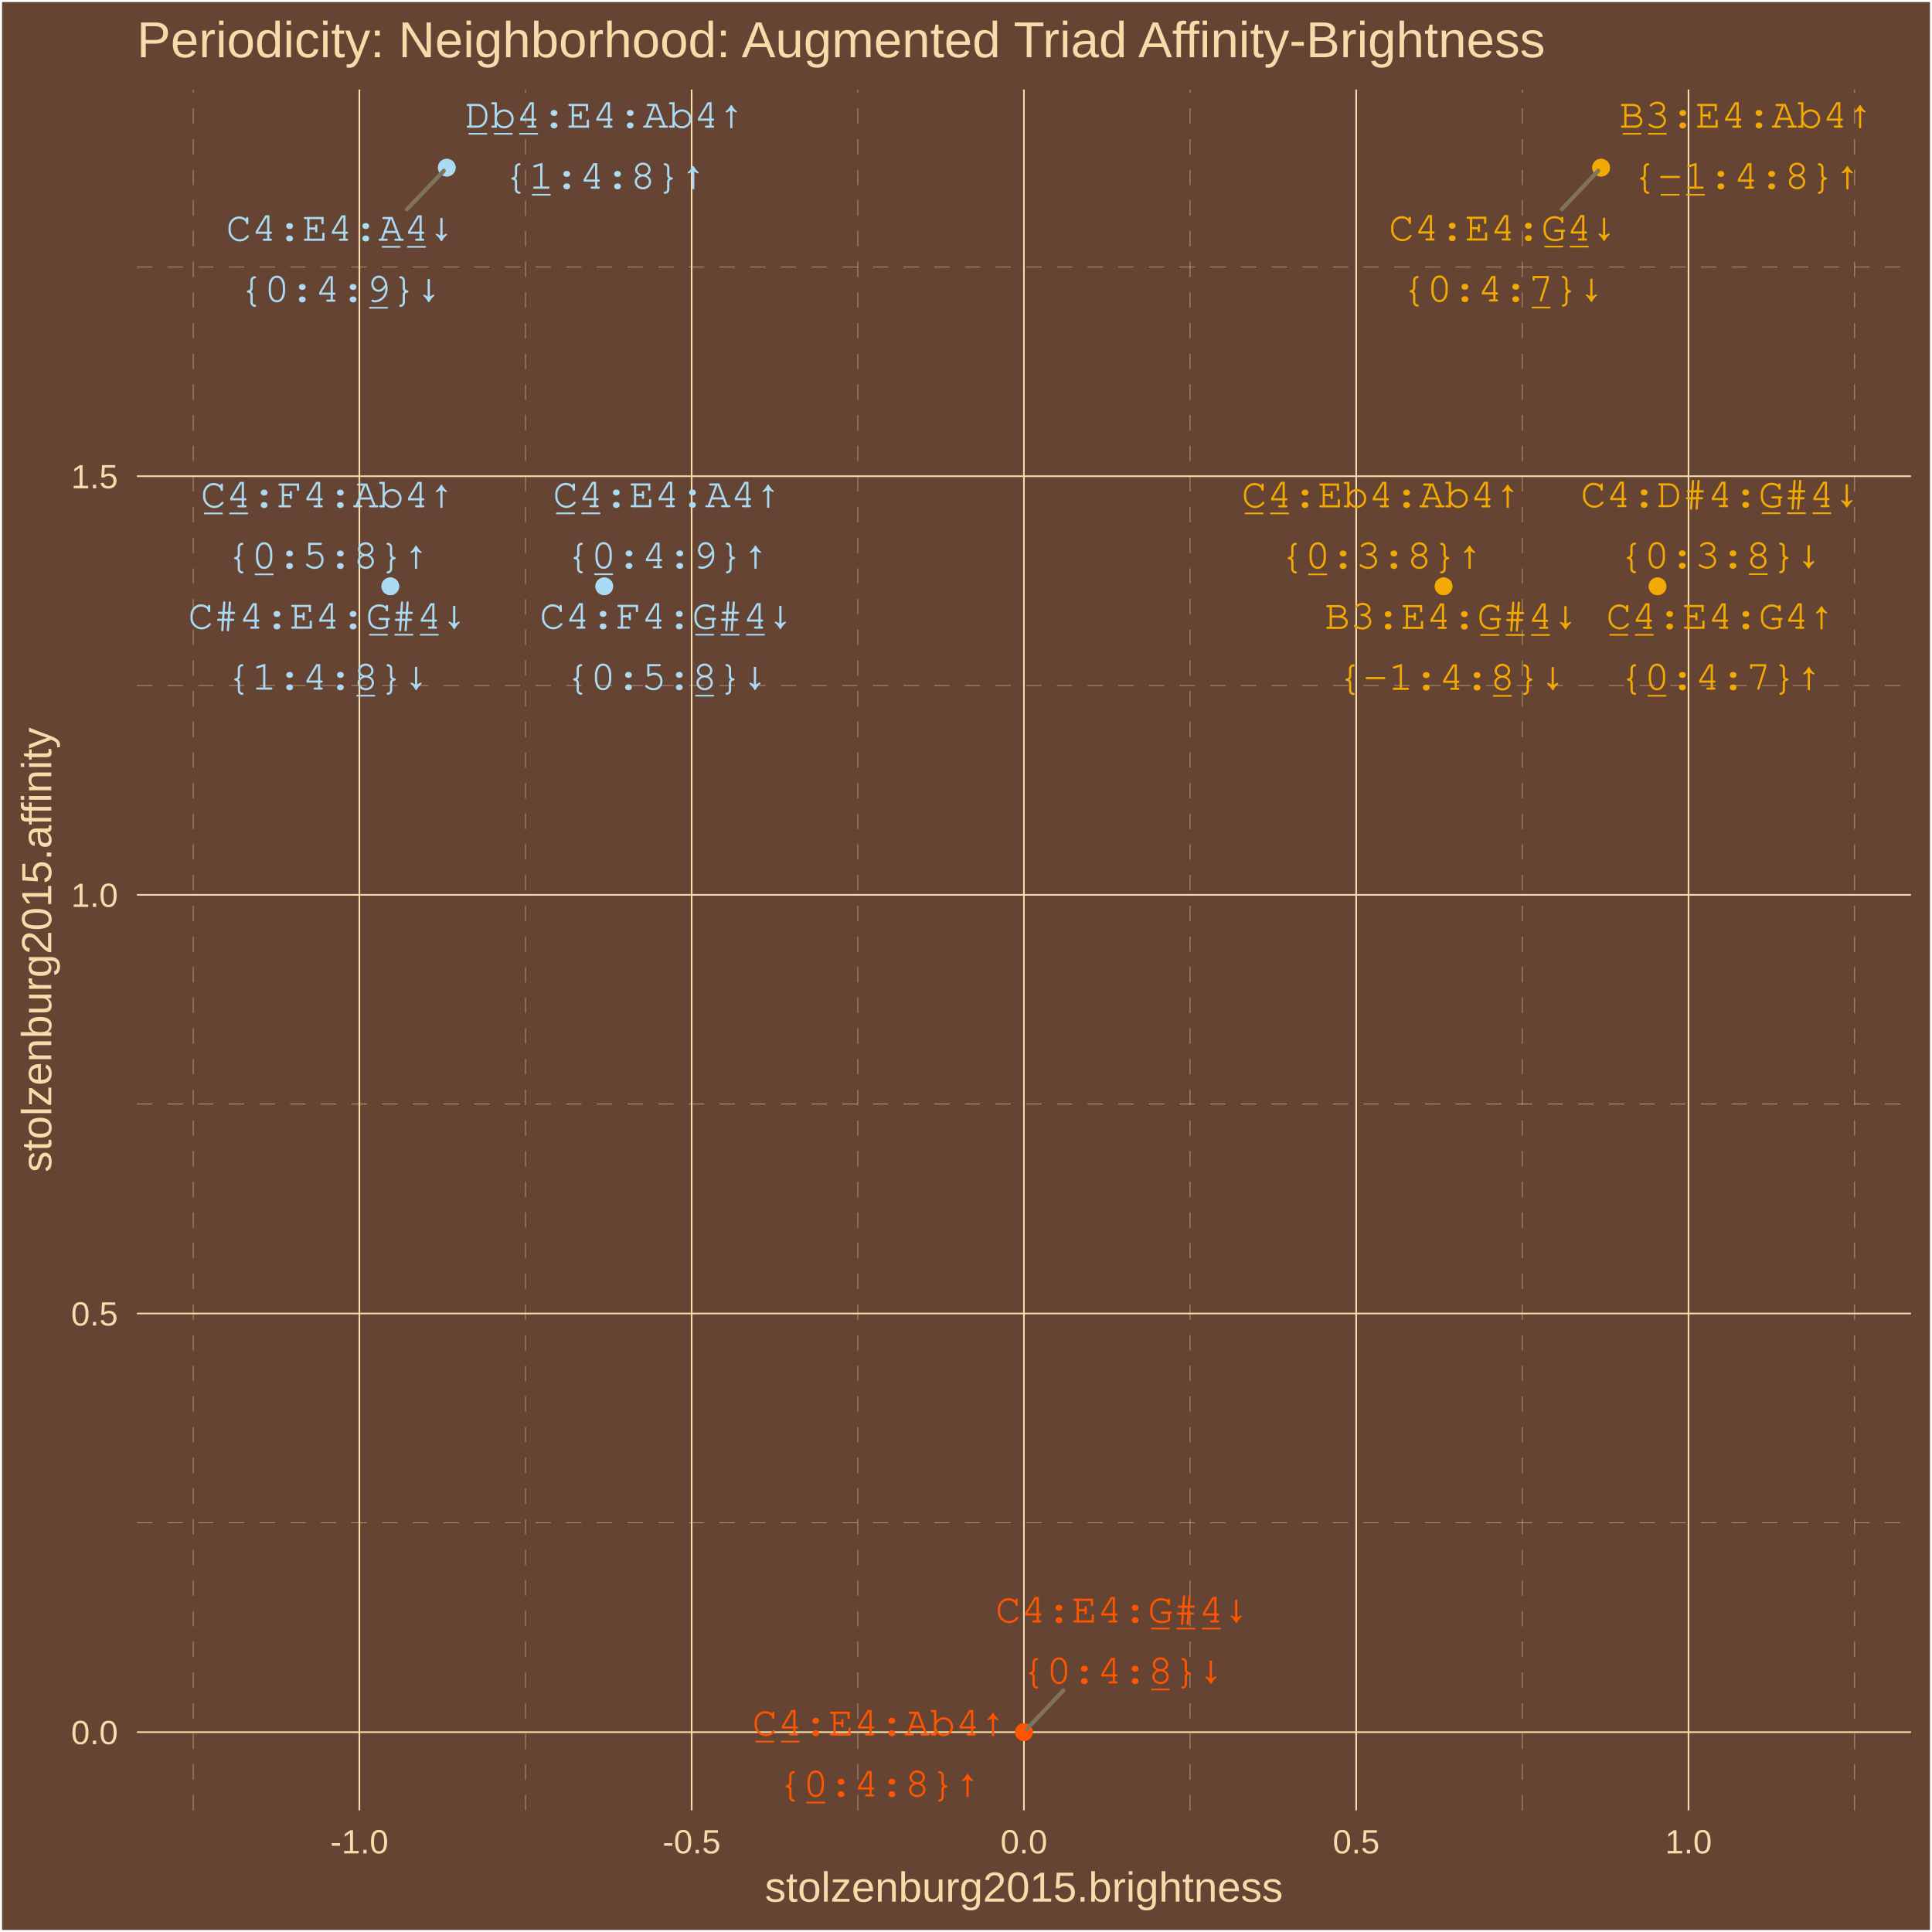
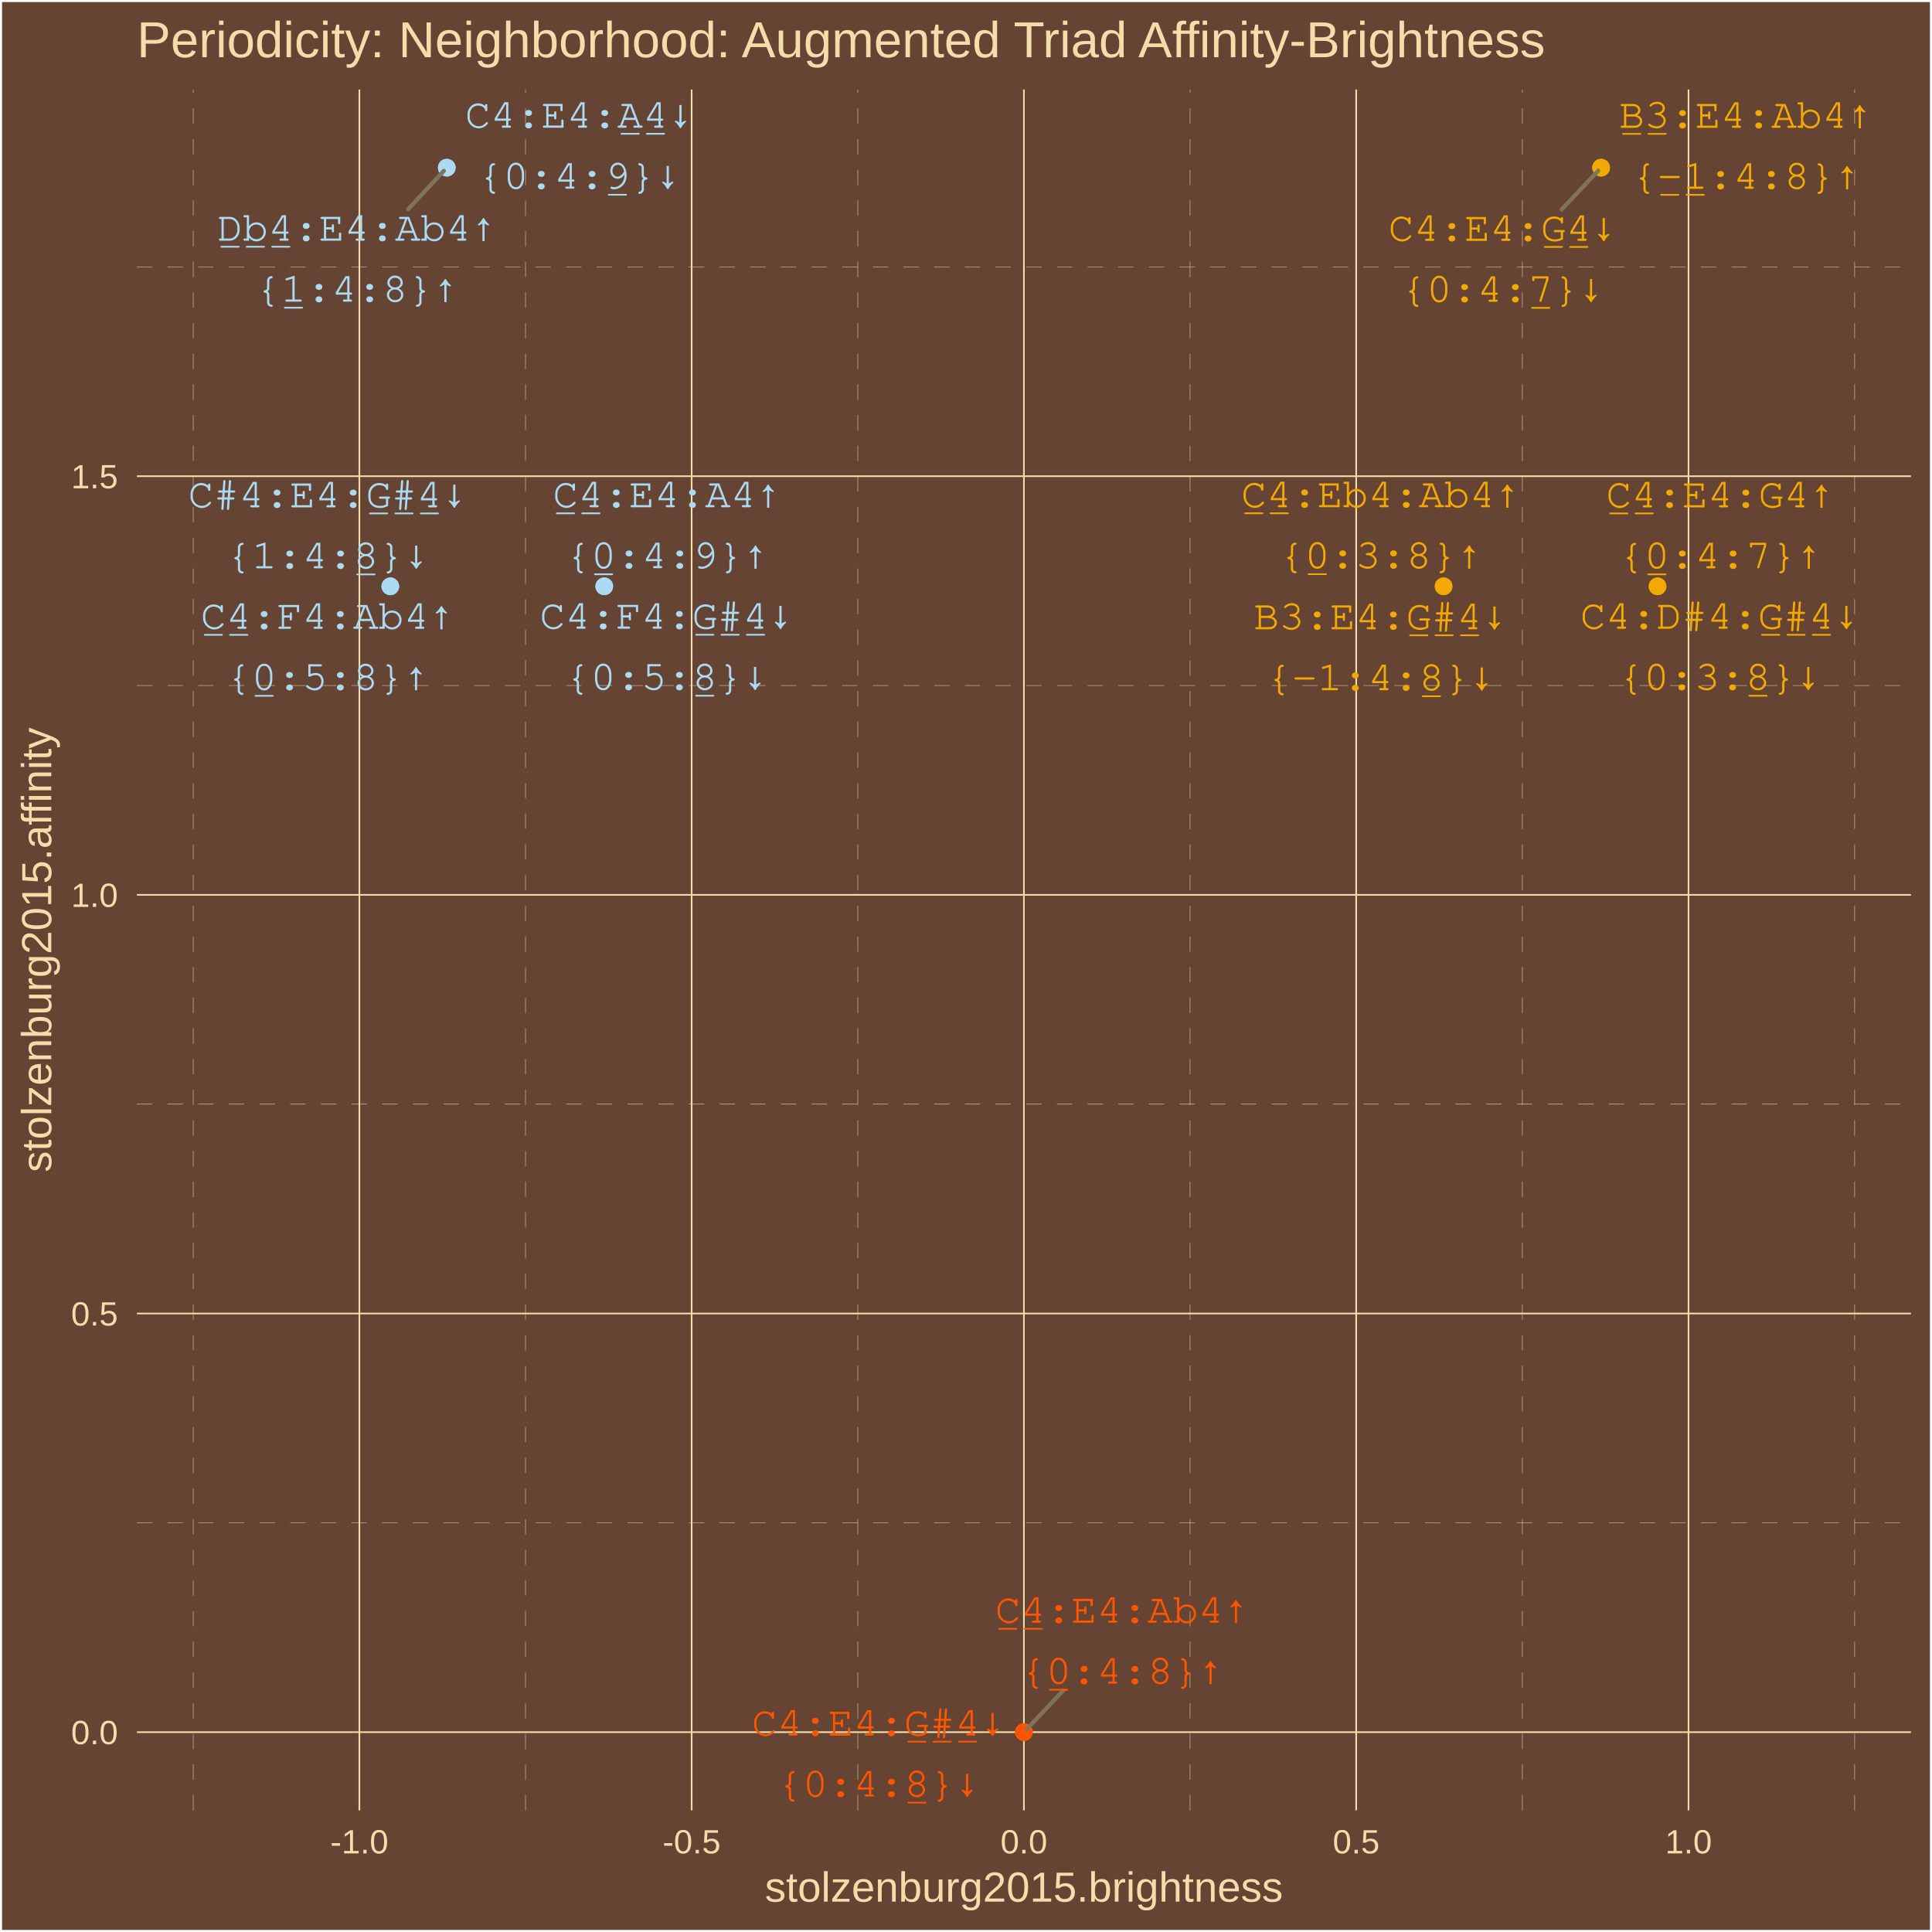
<svg xmlns="http://www.w3.org/2000/svg" class="svglite" width="504.00pt" height="504.00pt" viewBox="0 0 504.00 504.00">
  <defs>
    <style type="text/css">
    .svglite line, .svglite polyline, .svglite polygon, .svglite path, .svglite rect, .svglite circle {
      fill: none;
      stroke: #000000;
      stroke-linecap: round;
      stroke-linejoin: round;
      stroke-miterlimit: 10.00;
    }
    .svglite text {
      white-space: pre;
    }
  </style>
  </defs>
  <rect width="100%" height="100%" style="stroke: none; fill: #664433;" />
  <defs>
    <clipPath id="cpMC4wMHw1MDQuMDB8MC4wMHw1MDQuMDA=">
      <rect x="0.00" y="0.00" width="504.00" height="504.00" />
    </clipPath>
  </defs>
  <g clip-path="url(#cpMC4wMHw1MDQuMDB8MC4wMHw1MDQuMDA=)">
    <rect x="0.00" y="-0" width="504.00" height="504.00" style="stroke-width: 1.07; stroke: #FFFFFF; fill: #664433;" />
  </g>
  <defs>
    <clipPath id="cpMzUuNzF8NDk4LjUyfDIzLjM0fDQ3Mi4yNw==">
      <rect x="35.71" y="23.34" width="462.81" height="448.93" />
    </clipPath>
  </defs>
  <g clip-path="url(#cpMzUuNzF8NDk4LjUyfDIzLjM0fDQ3Mi4yNw==)">
    <rect x="35.71" y="23.34" width="462.81" height="448.93" style="stroke-width: 1.07; stroke: none; fill: #664433;" />
    <polyline points="35.71,397.25 498.52,397.25 " style="stroke-width: 0.11; stroke: #F3DDAB; stroke-dasharray: 4.00,4.00; stroke-linecap: butt;" />
    <polyline points="35.71,288.04 498.52,288.04 " style="stroke-width: 0.11; stroke: #F3DDAB; stroke-dasharray: 4.00,4.00; stroke-linecap: butt;" />
    <polyline points="35.71,178.83 498.52,178.83 " style="stroke-width: 0.11; stroke: #F3DDAB; stroke-dasharray: 4.00,4.00; stroke-linecap: butt;" />
    <polyline points="35.71,69.62 498.52,69.62 " style="stroke-width: 0.11; stroke: #F3DDAB; stroke-dasharray: 4.00,4.00; stroke-linecap: butt;" />
    <polyline points="50.41,472.27 50.41,23.34 " style="stroke-width: 0.11; stroke: #F3DDAB; stroke-dasharray: 4.00,4.00; stroke-linecap: butt;" />
    <polyline points="137.09,472.27 137.09,23.34 " style="stroke-width: 0.11; stroke: #F3DDAB; stroke-dasharray: 4.00,4.00; stroke-linecap: butt;" />
    <polyline points="223.77,472.27 223.77,23.34 " style="stroke-width: 0.11; stroke: #F3DDAB; stroke-dasharray: 4.00,4.00; stroke-linecap: butt;" />
    <polyline points="310.45,472.27 310.45,23.34 " style="stroke-width: 0.11; stroke: #F3DDAB; stroke-dasharray: 4.00,4.00; stroke-linecap: butt;" />
    <polyline points="397.14,472.27 397.14,23.34 " style="stroke-width: 0.11; stroke: #F3DDAB; stroke-dasharray: 4.00,4.00; stroke-linecap: butt;" />
    <polyline points="483.82,472.27 483.82,23.34 " style="stroke-width: 0.11; stroke: #F3DDAB; stroke-dasharray: 4.00,4.00; stroke-linecap: butt;" />
    <polyline points="35.71,451.86 498.52,451.86 " style="stroke-width: 0.43; stroke: #F3DDAB; stroke-linecap: butt;" />
    <polyline points="35.71,342.65 498.52,342.65 " style="stroke-width: 0.43; stroke: #F3DDAB; stroke-linecap: butt;" />
    <polyline points="35.71,233.44 498.52,233.44 " style="stroke-width: 0.43; stroke: #F3DDAB; stroke-linecap: butt;" />
    <polyline points="35.71,124.23 498.52,124.23 " style="stroke-width: 0.43; stroke: #F3DDAB; stroke-linecap: butt;" />
    <polyline points="93.75,472.27 93.75,23.34 " style="stroke-width: 0.43; stroke: #F3DDAB; stroke-linecap: butt;" />
    <polyline points="180.43,472.27 180.43,23.34 " style="stroke-width: 0.43; stroke: #F3DDAB; stroke-linecap: butt;" />
    <polyline points="267.11,472.27 267.11,23.34 " style="stroke-width: 0.43; stroke: #F3DDAB; stroke-linecap: butt;" />
    <polyline points="353.79,472.27 353.79,23.34 " style="stroke-width: 0.43; stroke: #F3DDAB; stroke-linecap: butt;" />
    <polyline points="440.48,472.27 440.48,23.34 " style="stroke-width: 0.43; stroke: #F3DDAB; stroke-linecap: butt;" />
    <circle cx="267.11" cy="451.86" r="1.95" style="stroke-width: 0.71; stroke: #FF5500; fill: #FF5500;" />
    <circle cx="417.68" cy="43.74" r="1.95" style="stroke-width: 0.71; stroke: #F3A904; fill: #F3A904;" />
    <circle cx="116.55" cy="43.74" r="1.95" style="stroke-width: 0.71; stroke: #ABDAF3; fill: #ABDAF3;" />
    <circle cx="376.59" cy="152.95" r="1.95" style="stroke-width: 0.71; stroke: #F3A904; fill: #F3A904;" />
    <circle cx="101.82" cy="152.95" r="1.95" style="stroke-width: 0.71; stroke: #ABDAF3; fill: #ABDAF3;" />
    <circle cx="432.40" cy="152.95" r="1.95" style="stroke-width: 0.71; stroke: #F3A904; fill: #F3A904;" />
    <circle cx="157.63" cy="152.95" r="1.95" style="stroke-width: 0.71; stroke: #ABDAF3; fill: #ABDAF3;" />
    <circle cx="267.11" cy="451.86" r="1.95" style="stroke-width: 0.71; stroke: #FF5500; fill: #FF5500;" />
    <circle cx="376.59" cy="152.95" r="1.95" style="stroke-width: 0.71; stroke: #F3A904; fill: #F3A904;" />
    <circle cx="101.82" cy="152.95" r="1.95" style="stroke-width: 0.71; stroke: #ABDAF3; fill: #ABDAF3;" />
    <circle cx="432.40" cy="152.95" r="1.95" style="stroke-width: 0.71; stroke: #F3A904; fill: #F3A904;" />
    <circle cx="157.63" cy="152.95" r="1.95" style="stroke-width: 0.71; stroke: #ABDAF3; fill: #ABDAF3;" />
    <circle cx="417.68" cy="43.74" r="1.95" style="stroke-width: 0.71; stroke: #F3A904; fill: #F3A904;" />
    <circle cx="116.55" cy="43.74" r="1.95" style="stroke-width: 0.71; stroke: #ABDAF3; fill: #ABDAF3;" />
-     <line x1="277.41" y1="440.96" x2="267.88" y2="451.05" style="stroke-width: 1.07; stroke: #7F745A;" />
-     <line x1="407.45" y1="54.57" x2="416.91" y2="44.55" style="stroke-width: 1.07; stroke: #7F745A;" />
-     <line x1="106.15" y1="54.63" x2="115.78" y2="44.55" style="stroke-width: 1.07; stroke: #7F745A;" />
-     <text x="229.34" y="452.75" text-anchor="middle" style="font-size: 11.04px; font-weight: 0;fill: #FF5500; font-family: &quot;Courier&quot;;" textLength="66.17px" lengthAdjust="spacingAndGlyphs">C̲4̲:E4:Ab4↑</text>
-     <text x="229.34" y="468.65" text-anchor="middle" style="font-size: 11.04px; font-weight: 0;fill: #FF5500; font-family: &quot;Courier&quot;;" textLength="52.93px" lengthAdjust="spacingAndGlyphs">{0̲:4:8}↑</text>
-     <text x="455.54" y="33.32" text-anchor="middle" style="font-size: 11.04px; font-weight: 0;fill: #F3A904; font-family: &quot;Courier&quot;;" textLength="66.17px" lengthAdjust="spacingAndGlyphs">B̲3̲:E4:Ab4↑</text>
-     <text x="455.54" y="49.22" text-anchor="middle" style="font-size: 11.04px; font-weight: 0;fill: #F3A904; font-family: &quot;Courier&quot;;" textLength="59.55px" lengthAdjust="spacingAndGlyphs">{-̲1̲:4:8}↑</text>
-     <text x="157.77" y="33.32" text-anchor="middle" style="font-size: 11.04px; font-weight: 0;fill: #ABDAF3; font-family: &quot;Courier&quot;;" textLength="72.78px" lengthAdjust="spacingAndGlyphs">D̲b̲4̲:E4:Ab4↑</text>
-     <text x="157.77" y="49.22" text-anchor="middle" style="font-size: 11.04px; font-weight: 0;fill: #ABDAF3; font-family: &quot;Courier&quot;;" textLength="52.93px" lengthAdjust="spacingAndGlyphs">{1̲:4:8}↑</text>
-     <text x="360.30" y="132.35" text-anchor="middle" style="font-size: 11.04px; font-weight: 0;fill: #F3A904; font-family: &quot;Courier&quot;;" textLength="72.78px" lengthAdjust="spacingAndGlyphs">C̲4̲:Eb4:Ab4↑</text>
-     <text x="360.30" y="148.25" text-anchor="middle" style="font-size: 11.04px; font-weight: 0;fill: #F3A904; font-family: &quot;Courier&quot;;" textLength="52.93px" lengthAdjust="spacingAndGlyphs">{0̲:3:8}↑</text>
-     <text x="85.46" y="132.36" text-anchor="middle" style="font-size: 11.04px; font-weight: 0;fill: #ABDAF3; font-family: &quot;Courier&quot;;" textLength="66.17px" lengthAdjust="spacingAndGlyphs">C̲4̲:F4:Ab4↑</text>
-     <text x="85.46" y="148.25" text-anchor="middle" style="font-size: 11.04px; font-weight: 0;fill: #ABDAF3; font-family: &quot;Courier&quot;;" textLength="52.93px" lengthAdjust="spacingAndGlyphs">{0̲:5:8}↑</text>
-     <text x="448.80" y="164.03" text-anchor="middle" style="font-size: 11.04px; font-weight: 0;fill: #F3A904; font-family: &quot;Courier&quot;;" textLength="59.55px" lengthAdjust="spacingAndGlyphs">C̲4̲:E4:G4↑</text>
-     <text x="448.80" y="179.92" text-anchor="middle" style="font-size: 11.04px; font-weight: 0;fill: #F3A904; font-family: &quot;Courier&quot;;" textLength="52.93px" lengthAdjust="spacingAndGlyphs">{0̲:4:7}↑</text>
+     <line x1="277.36" y1="441.02" x2="267.88" y2="451.05" style="stroke-width: 1.07; stroke: #7F745A;" />
+     <line x1="106.45" y1="54.60" x2="115.79" y2="44.56" style="stroke-width: 1.07; stroke: #7F745A;" />
+     <line x1="407.38" y1="54.65" x2="416.91" y2="44.55" style="stroke-width: 1.07; stroke: #7F745A;" />
+     <text x="292.73" y="423.32" text-anchor="middle" style="font-size: 11.04px; font-weight: 0;fill: #FF5500; font-family: &quot;Courier&quot;;" textLength="66.17px" lengthAdjust="spacingAndGlyphs">C̲4̲:E4:Ab4↑</text>
+     <text x="292.73" y="439.22" text-anchor="middle" style="font-size: 11.04px; font-weight: 0;fill: #FF5500; font-family: &quot;Courier&quot;;" textLength="52.93px" lengthAdjust="spacingAndGlyphs">{0̲:4:8}↑</text>
+     <text x="455.47" y="33.34" text-anchor="middle" style="font-size: 11.04px; font-weight: 0;fill: #F3A904; font-family: &quot;Courier&quot;;" textLength="66.17px" lengthAdjust="spacingAndGlyphs">B̲3̲:E4:Ab4↑</text>
+     <text x="455.47" y="49.24" text-anchor="middle" style="font-size: 11.04px; font-weight: 0;fill: #F3A904; font-family: &quot;Courier&quot;;" textLength="59.55px" lengthAdjust="spacingAndGlyphs">{-̲1̲:4:8}↑</text>
+     <text x="93.12" y="62.79" text-anchor="middle" style="font-size: 11.04px; font-weight: 0;fill: #ABDAF3; font-family: &quot;Courier&quot;;" textLength="72.78px" lengthAdjust="spacingAndGlyphs">D̲b̲4̲:E4:Ab4↑</text>
+     <text x="93.12" y="78.69" text-anchor="middle" style="font-size: 11.04px; font-weight: 0;fill: #ABDAF3; font-family: &quot;Courier&quot;;" textLength="52.93px" lengthAdjust="spacingAndGlyphs">{1̲:4:8}↑</text>
+     <text x="360.20" y="132.32" text-anchor="middle" style="font-size: 11.04px; font-weight: 0;fill: #F3A904; font-family: &quot;Courier&quot;;" textLength="72.78px" lengthAdjust="spacingAndGlyphs">C̲4̲:Eb4:Ab4↑</text>
+     <text x="360.20" y="148.21" text-anchor="middle" style="font-size: 11.04px; font-weight: 0;fill: #F3A904; font-family: &quot;Courier&quot;;" textLength="52.93px" lengthAdjust="spacingAndGlyphs">{0̲:3:8}↑</text>
+     <text x="85.46" y="164.04" text-anchor="middle" style="font-size: 11.04px; font-weight: 0;fill: #ABDAF3; font-family: &quot;Courier&quot;;" textLength="66.17px" lengthAdjust="spacingAndGlyphs">C̲4̲:F4:Ab4↑</text>
+     <text x="85.46" y="179.94" text-anchor="middle" style="font-size: 11.04px; font-weight: 0;fill: #ABDAF3; font-family: &quot;Courier&quot;;" textLength="52.93px" lengthAdjust="spacingAndGlyphs">{0̲:5:8}↑</text>
+     <text x="448.79" y="132.36" text-anchor="middle" style="font-size: 11.04px; font-weight: 0;fill: #F3A904; font-family: &quot;Courier&quot;;" textLength="59.55px" lengthAdjust="spacingAndGlyphs">C̲4̲:E4:G4↑</text>
+     <text x="448.79" y="148.25" text-anchor="middle" style="font-size: 11.04px; font-weight: 0;fill: #F3A904; font-family: &quot;Courier&quot;;" textLength="52.93px" lengthAdjust="spacingAndGlyphs">{0̲:4:7}↑</text>
    <text x="174.01" y="132.33" text-anchor="middle" style="font-size: 11.04px; font-weight: 0;fill: #ABDAF3; font-family: &quot;Courier&quot;;" textLength="59.55px" lengthAdjust="spacingAndGlyphs">C̲4̲:E4:A4↑</text>
-     <text x="174.01" y="148.22" text-anchor="middle" style="font-size: 11.04px; font-weight: 0;fill: #ABDAF3; font-family: &quot;Courier&quot;;" textLength="52.93px" lengthAdjust="spacingAndGlyphs">{0̲:4:9}↑</text>
-     <text x="292.80" y="423.26" text-anchor="middle" style="font-size: 11.04px; font-weight: 0;fill: #FF5500; font-family: &quot;Courier&quot;;" textLength="66.17px" lengthAdjust="spacingAndGlyphs">C4:E4:G̲#̲4̲↓</text>
-     <text x="292.80" y="439.16" text-anchor="middle" style="font-size: 11.04px; font-weight: 0;fill: #FF5500; font-family: &quot;Courier&quot;;" textLength="52.93px" lengthAdjust="spacingAndGlyphs">{0:4:8̲}↓</text>
-     <text x="378.68" y="164.06" text-anchor="middle" style="font-size: 11.04px; font-weight: 0;fill: #F3A904; font-family: &quot;Courier&quot;;" textLength="66.17px" lengthAdjust="spacingAndGlyphs">B3:E4:G̲#̲4̲↓</text>
-     <text x="378.68" y="179.96" text-anchor="middle" style="font-size: 11.04px; font-weight: 0;fill: #F3A904; font-family: &quot;Courier&quot;;" textLength="59.55px" lengthAdjust="spacingAndGlyphs">{-1:4:8̲}↓</text>
-     <text x="85.48" y="164.01" text-anchor="middle" style="font-size: 11.04px; font-weight: 0;fill: #ABDAF3; font-family: &quot;Courier&quot;;" textLength="72.78px" lengthAdjust="spacingAndGlyphs">C#4:E4:G̲#̲4̲↓</text>
-     <text x="85.48" y="179.91" text-anchor="middle" style="font-size: 11.04px; font-weight: 0;fill: #ABDAF3; font-family: &quot;Courier&quot;;" textLength="52.93px" lengthAdjust="spacingAndGlyphs">{1:4:8̲}↓</text>
-     <text x="448.76" y="132.30" text-anchor="middle" style="font-size: 11.04px; font-weight: 0;fill: #F3A904; font-family: &quot;Courier&quot;;" textLength="72.78px" lengthAdjust="spacingAndGlyphs">C4:D#4:G̲#̲4̲↓</text>
-     <text x="448.76" y="148.20" text-anchor="middle" style="font-size: 11.04px; font-weight: 0;fill: #F3A904; font-family: &quot;Courier&quot;;" textLength="52.93px" lengthAdjust="spacingAndGlyphs">{0:3:8̲}↓</text>
-     <text x="173.88" y="164.00" text-anchor="middle" style="font-size: 11.04px; font-weight: 0;fill: #ABDAF3; font-family: &quot;Courier&quot;;" textLength="66.17px" lengthAdjust="spacingAndGlyphs">C4:F4:G̲#̲4̲↓</text>
-     <text x="173.88" y="179.90" text-anchor="middle" style="font-size: 11.04px; font-weight: 0;fill: #ABDAF3; font-family: &quot;Courier&quot;;" textLength="52.93px" lengthAdjust="spacingAndGlyphs">{0:5:8̲}↓</text>
-     <text x="392.08" y="62.75" text-anchor="middle" style="font-size: 11.04px; font-weight: 0;fill: #F3A904; font-family: &quot;Courier&quot;;" textLength="59.55px" lengthAdjust="spacingAndGlyphs">C4:E4:G̲4̲↓</text>
-     <text x="392.08" y="78.65" text-anchor="middle" style="font-size: 11.04px; font-weight: 0;fill: #F3A904; font-family: &quot;Courier&quot;;" textLength="52.93px" lengthAdjust="spacingAndGlyphs">{0:4:7̲}↓</text>
-     <text x="88.78" y="62.82" text-anchor="middle" style="font-size: 11.04px; font-weight: 0;fill: #ABDAF3; font-family: &quot;Courier&quot;;" textLength="59.55px" lengthAdjust="spacingAndGlyphs">C4:E4:A̲4̲↓</text>
-     <text x="88.78" y="78.71" text-anchor="middle" style="font-size: 11.04px; font-weight: 0;fill: #ABDAF3; font-family: &quot;Courier&quot;;" textLength="52.93px" lengthAdjust="spacingAndGlyphs">{0:4:9̲}↓</text>
+     <text x="174.01" y="148.23" text-anchor="middle" style="font-size: 11.04px; font-weight: 0;fill: #ABDAF3; font-family: &quot;Courier&quot;;" textLength="52.93px" lengthAdjust="spacingAndGlyphs">{0̲:4:9}↑</text>
+     <text x="229.23" y="452.77" text-anchor="middle" style="font-size: 11.04px; font-weight: 0;fill: #FF5500; font-family: &quot;Courier&quot;;" textLength="66.17px" lengthAdjust="spacingAndGlyphs">C4:E4:G̲#̲4̲↓</text>
+     <text x="229.23" y="468.67" text-anchor="middle" style="font-size: 11.04px; font-weight: 0;fill: #FF5500; font-family: &quot;Courier&quot;;" textLength="52.93px" lengthAdjust="spacingAndGlyphs">{0:4:8̲}↓</text>
+     <text x="360.17" y="164.15" text-anchor="middle" style="font-size: 11.04px; font-weight: 0;fill: #F3A904; font-family: &quot;Courier&quot;;" textLength="66.17px" lengthAdjust="spacingAndGlyphs">B3:E4:G̲#̲4̲↓</text>
+     <text x="360.17" y="180.05" text-anchor="middle" style="font-size: 11.04px; font-weight: 0;fill: #F3A904; font-family: &quot;Courier&quot;;" textLength="59.55px" lengthAdjust="spacingAndGlyphs">{-1:4:8̲}↓</text>
+     <text x="85.51" y="132.36" text-anchor="middle" style="font-size: 11.04px; font-weight: 0;fill: #ABDAF3; font-family: &quot;Courier&quot;;" textLength="72.78px" lengthAdjust="spacingAndGlyphs">C#4:E4:G̲#̲4̲↓</text>
+     <text x="85.51" y="148.26" text-anchor="middle" style="font-size: 11.04px; font-weight: 0;fill: #ABDAF3; font-family: &quot;Courier&quot;;" textLength="52.93px" lengthAdjust="spacingAndGlyphs">{1:4:8̲}↓</text>
+     <text x="448.66" y="164.02" text-anchor="middle" style="font-size: 11.04px; font-weight: 0;fill: #F3A904; font-family: &quot;Courier&quot;;" textLength="72.78px" lengthAdjust="spacingAndGlyphs">C4:D#4:G̲#̲4̲↓</text>
+     <text x="448.66" y="179.92" text-anchor="middle" style="font-size: 11.04px; font-weight: 0;fill: #F3A904; font-family: &quot;Courier&quot;;" textLength="52.93px" lengthAdjust="spacingAndGlyphs">{0:3:8̲}↓</text>
+     <text x="173.91" y="164.01" text-anchor="middle" style="font-size: 11.04px; font-weight: 0;fill: #ABDAF3; font-family: &quot;Courier&quot;;" textLength="66.17px" lengthAdjust="spacingAndGlyphs">C4:F4:G̲#̲4̲↓</text>
+     <text x="173.91" y="179.91" text-anchor="middle" style="font-size: 11.04px; font-weight: 0;fill: #ABDAF3; font-family: &quot;Courier&quot;;" textLength="52.93px" lengthAdjust="spacingAndGlyphs">{0:5:8̲}↓</text>
+     <text x="391.99" y="62.83" text-anchor="middle" style="font-size: 11.04px; font-weight: 0;fill: #F3A904; font-family: &quot;Courier&quot;;" textLength="59.55px" lengthAdjust="spacingAndGlyphs">C4:E4:G̲4̲↓</text>
+     <text x="391.99" y="78.73" text-anchor="middle" style="font-size: 11.04px; font-weight: 0;fill: #F3A904; font-family: &quot;Courier&quot;;" textLength="52.93px" lengthAdjust="spacingAndGlyphs">{0:4:7̲}↓</text>
+     <text x="151.13" y="33.32" text-anchor="middle" style="font-size: 11.04px; font-weight: 0;fill: #ABDAF3; font-family: &quot;Courier&quot;;" textLength="59.55px" lengthAdjust="spacingAndGlyphs">C4:E4:A̲4̲↓</text>
+     <text x="151.13" y="49.22" text-anchor="middle" style="font-size: 11.04px; font-weight: 0;fill: #ABDAF3; font-family: &quot;Courier&quot;;" textLength="52.93px" lengthAdjust="spacingAndGlyphs">{0:4:9̲}↓</text>
  </g>
  <g clip-path="url(#cpMC4wMHw1MDQuMDB8MC4wMHw1MDQuMDA=)">
    <text x="30.78" y="455.01" text-anchor="end" style="font-size: 8.80px;fill: #F3DDAB; font-family: &quot;Arial&quot;;" textLength="12.23px" lengthAdjust="spacingAndGlyphs">0.0</text>
    <text x="30.78" y="345.80" text-anchor="end" style="font-size: 8.80px;fill: #F3DDAB; font-family: &quot;Arial&quot;;" textLength="12.23px" lengthAdjust="spacingAndGlyphs">0.5</text>
    <text x="30.78" y="236.59" text-anchor="end" style="font-size: 8.80px;fill: #F3DDAB; font-family: &quot;Arial&quot;;" textLength="12.23px" lengthAdjust="spacingAndGlyphs">1.0</text>
    <text x="30.78" y="127.38" text-anchor="end" style="font-size: 8.80px;fill: #F3DDAB; font-family: &quot;Arial&quot;;" textLength="12.23px" lengthAdjust="spacingAndGlyphs">1.5</text>
    <text x="93.75" y="483.50" text-anchor="middle" style="font-size: 8.80px;fill: #F3DDAB; font-family: &quot;Arial&quot;;" textLength="15.16px" lengthAdjust="spacingAndGlyphs">-1.0</text>
    <text x="180.43" y="483.50" text-anchor="middle" style="font-size: 8.80px;fill: #F3DDAB; font-family: &quot;Arial&quot;;" textLength="15.16px" lengthAdjust="spacingAndGlyphs">-0.5</text>
    <text x="267.11" y="483.50" text-anchor="middle" style="font-size: 8.80px;fill: #F3DDAB; font-family: &quot;Arial&quot;;" textLength="12.23px" lengthAdjust="spacingAndGlyphs">0.0</text>
    <text x="353.79" y="483.50" text-anchor="middle" style="font-size: 8.80px;fill: #F3DDAB; font-family: &quot;Arial&quot;;" textLength="12.23px" lengthAdjust="spacingAndGlyphs">0.5</text>
    <text x="440.48" y="483.50" text-anchor="middle" style="font-size: 8.80px;fill: #F3DDAB; font-family: &quot;Arial&quot;;" textLength="12.23px" lengthAdjust="spacingAndGlyphs">1.0</text>
    <text x="267.11" y="496.09" text-anchor="middle" style="font-size: 11.00px;fill: #F3DDAB; font-family: &quot;Arial&quot;;" textLength="135.17px" lengthAdjust="spacingAndGlyphs">stolzenburg2015.brightness</text>
    <text transform="translate(13.37,247.80) rotate(-90)" text-anchor="middle" style="font-size: 11.00px;fill: #F3DDAB; font-family: &quot;Arial&quot;;" textLength="116.19px" lengthAdjust="spacingAndGlyphs">stolzenburg2015.affinity</text>
    <text x="35.71" y="14.94" style="font-size: 13.20px;fill: #F3DDAB; font-family: &quot;Arial&quot;;" textLength="369.54px" lengthAdjust="spacingAndGlyphs">Periodicity: Neighborhood: Augmented Triad Affinity-Brightness</text>
  </g>
</svg>
